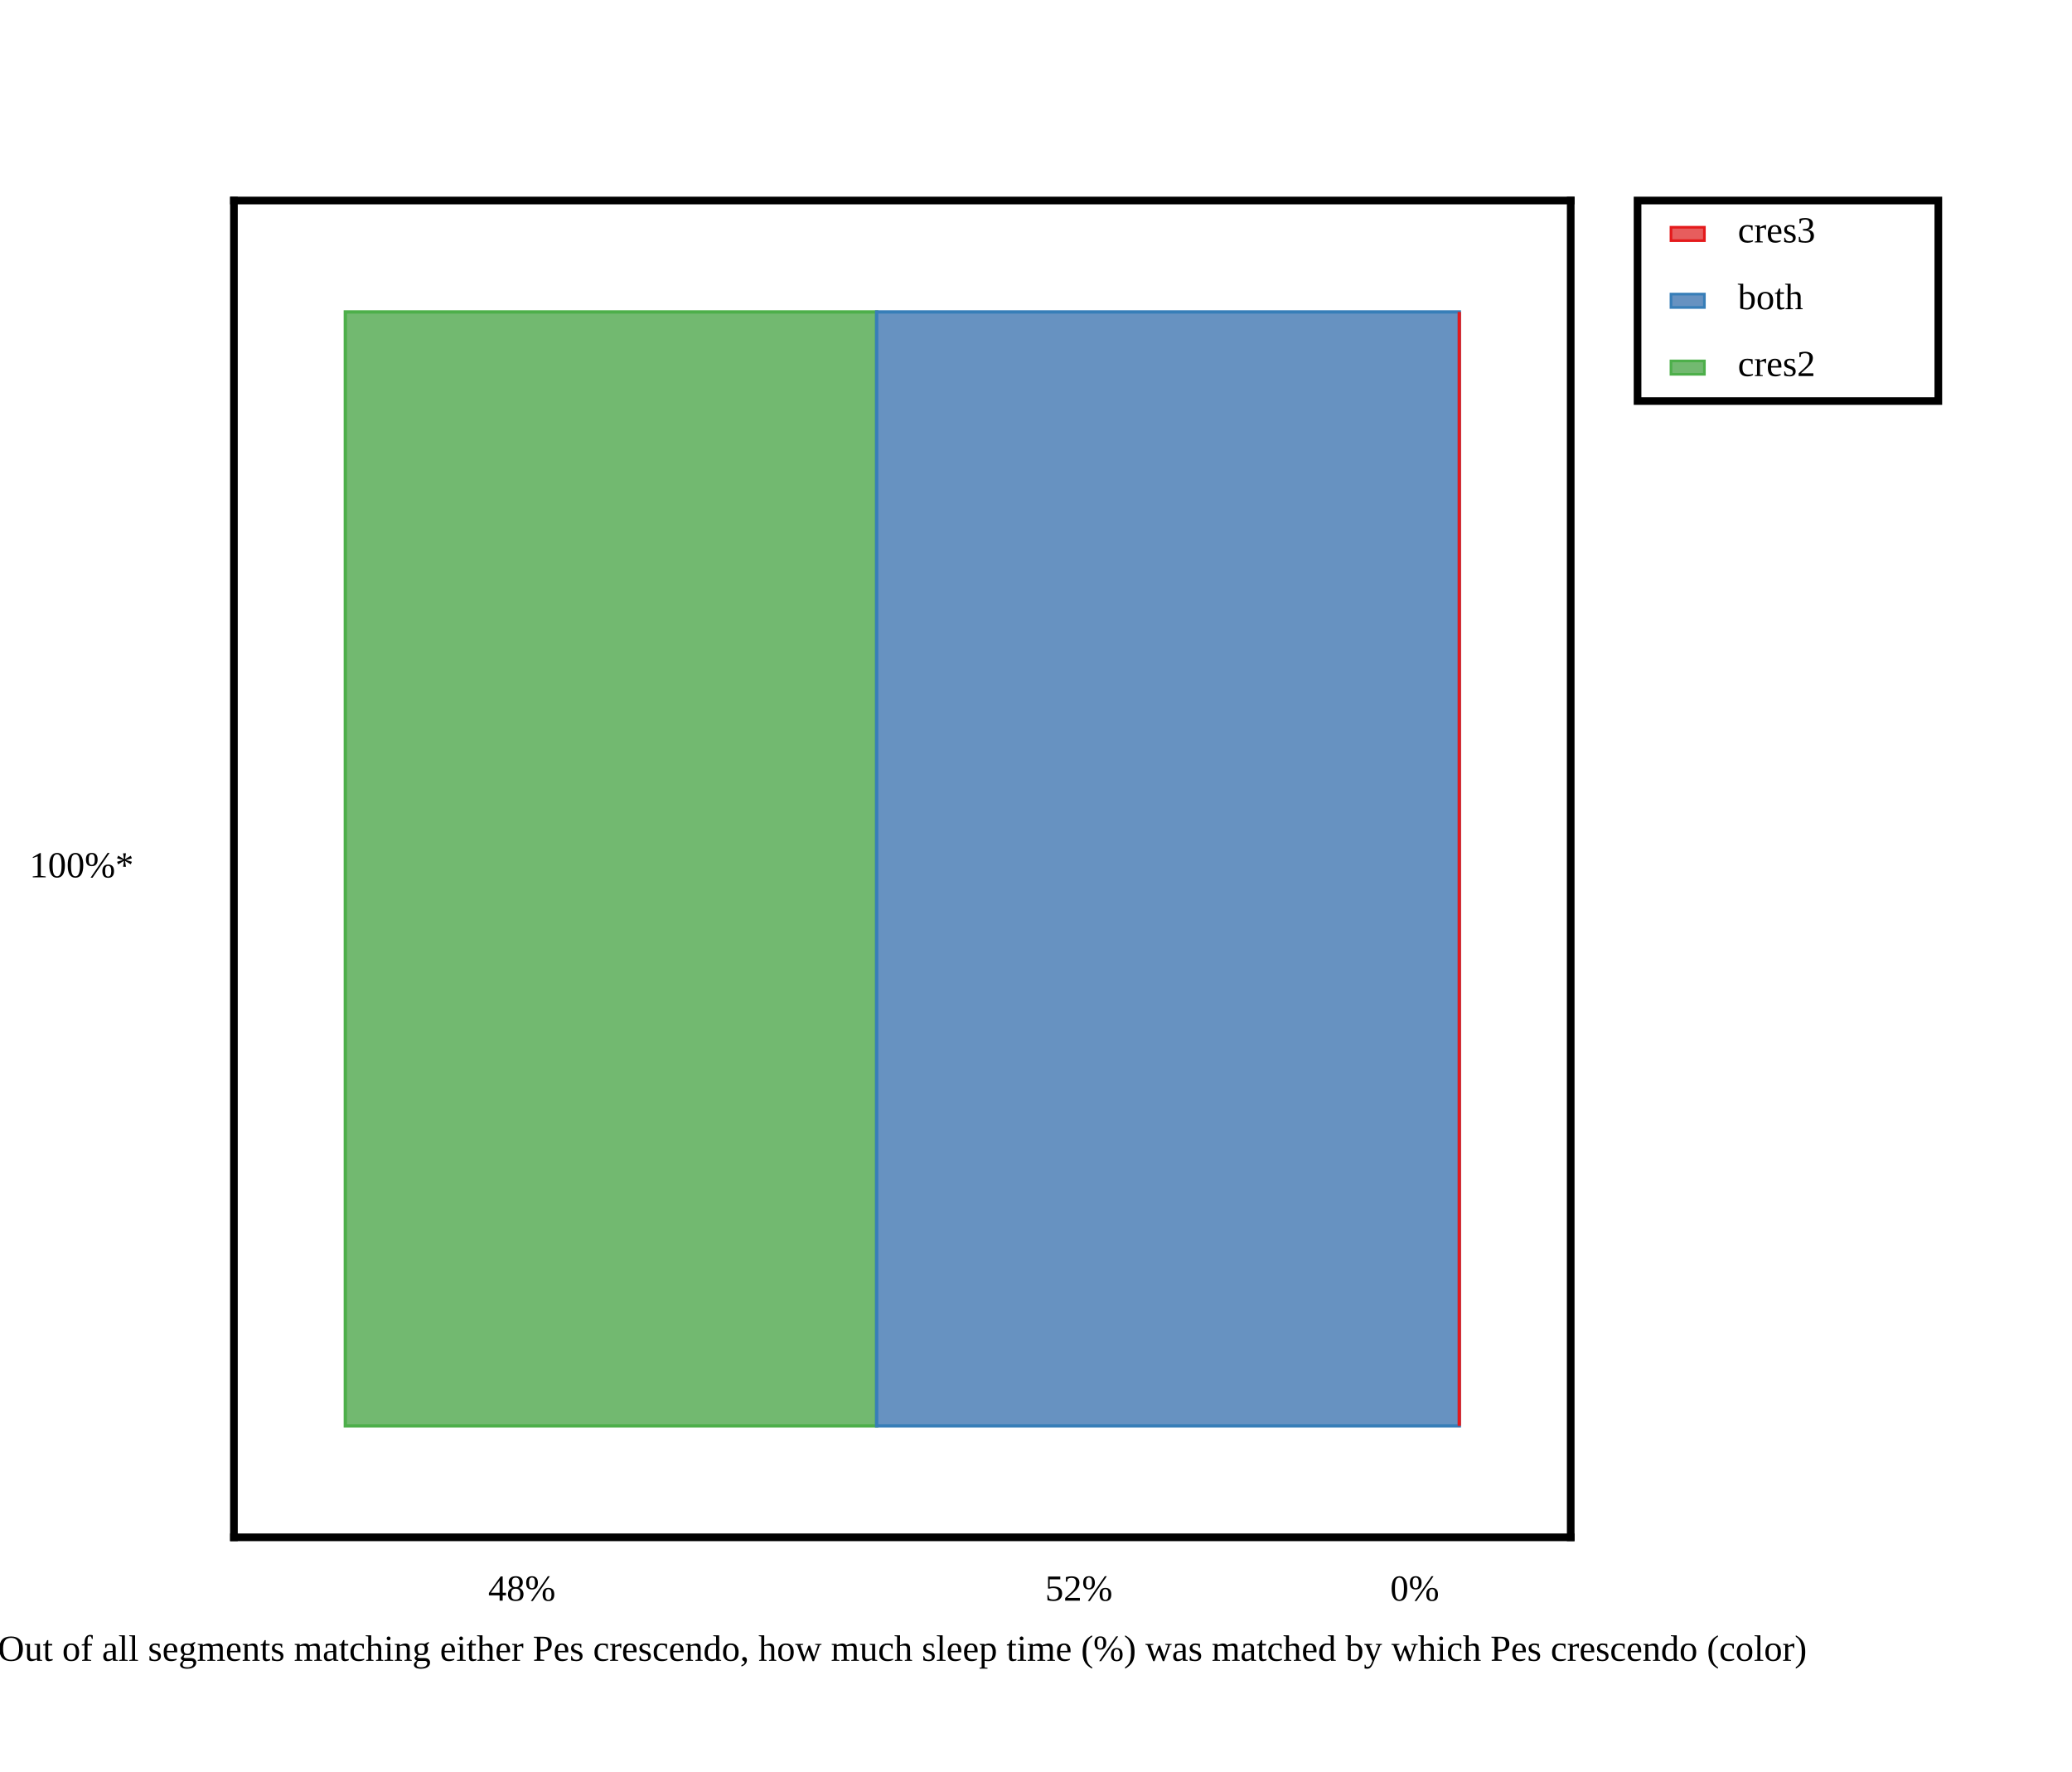
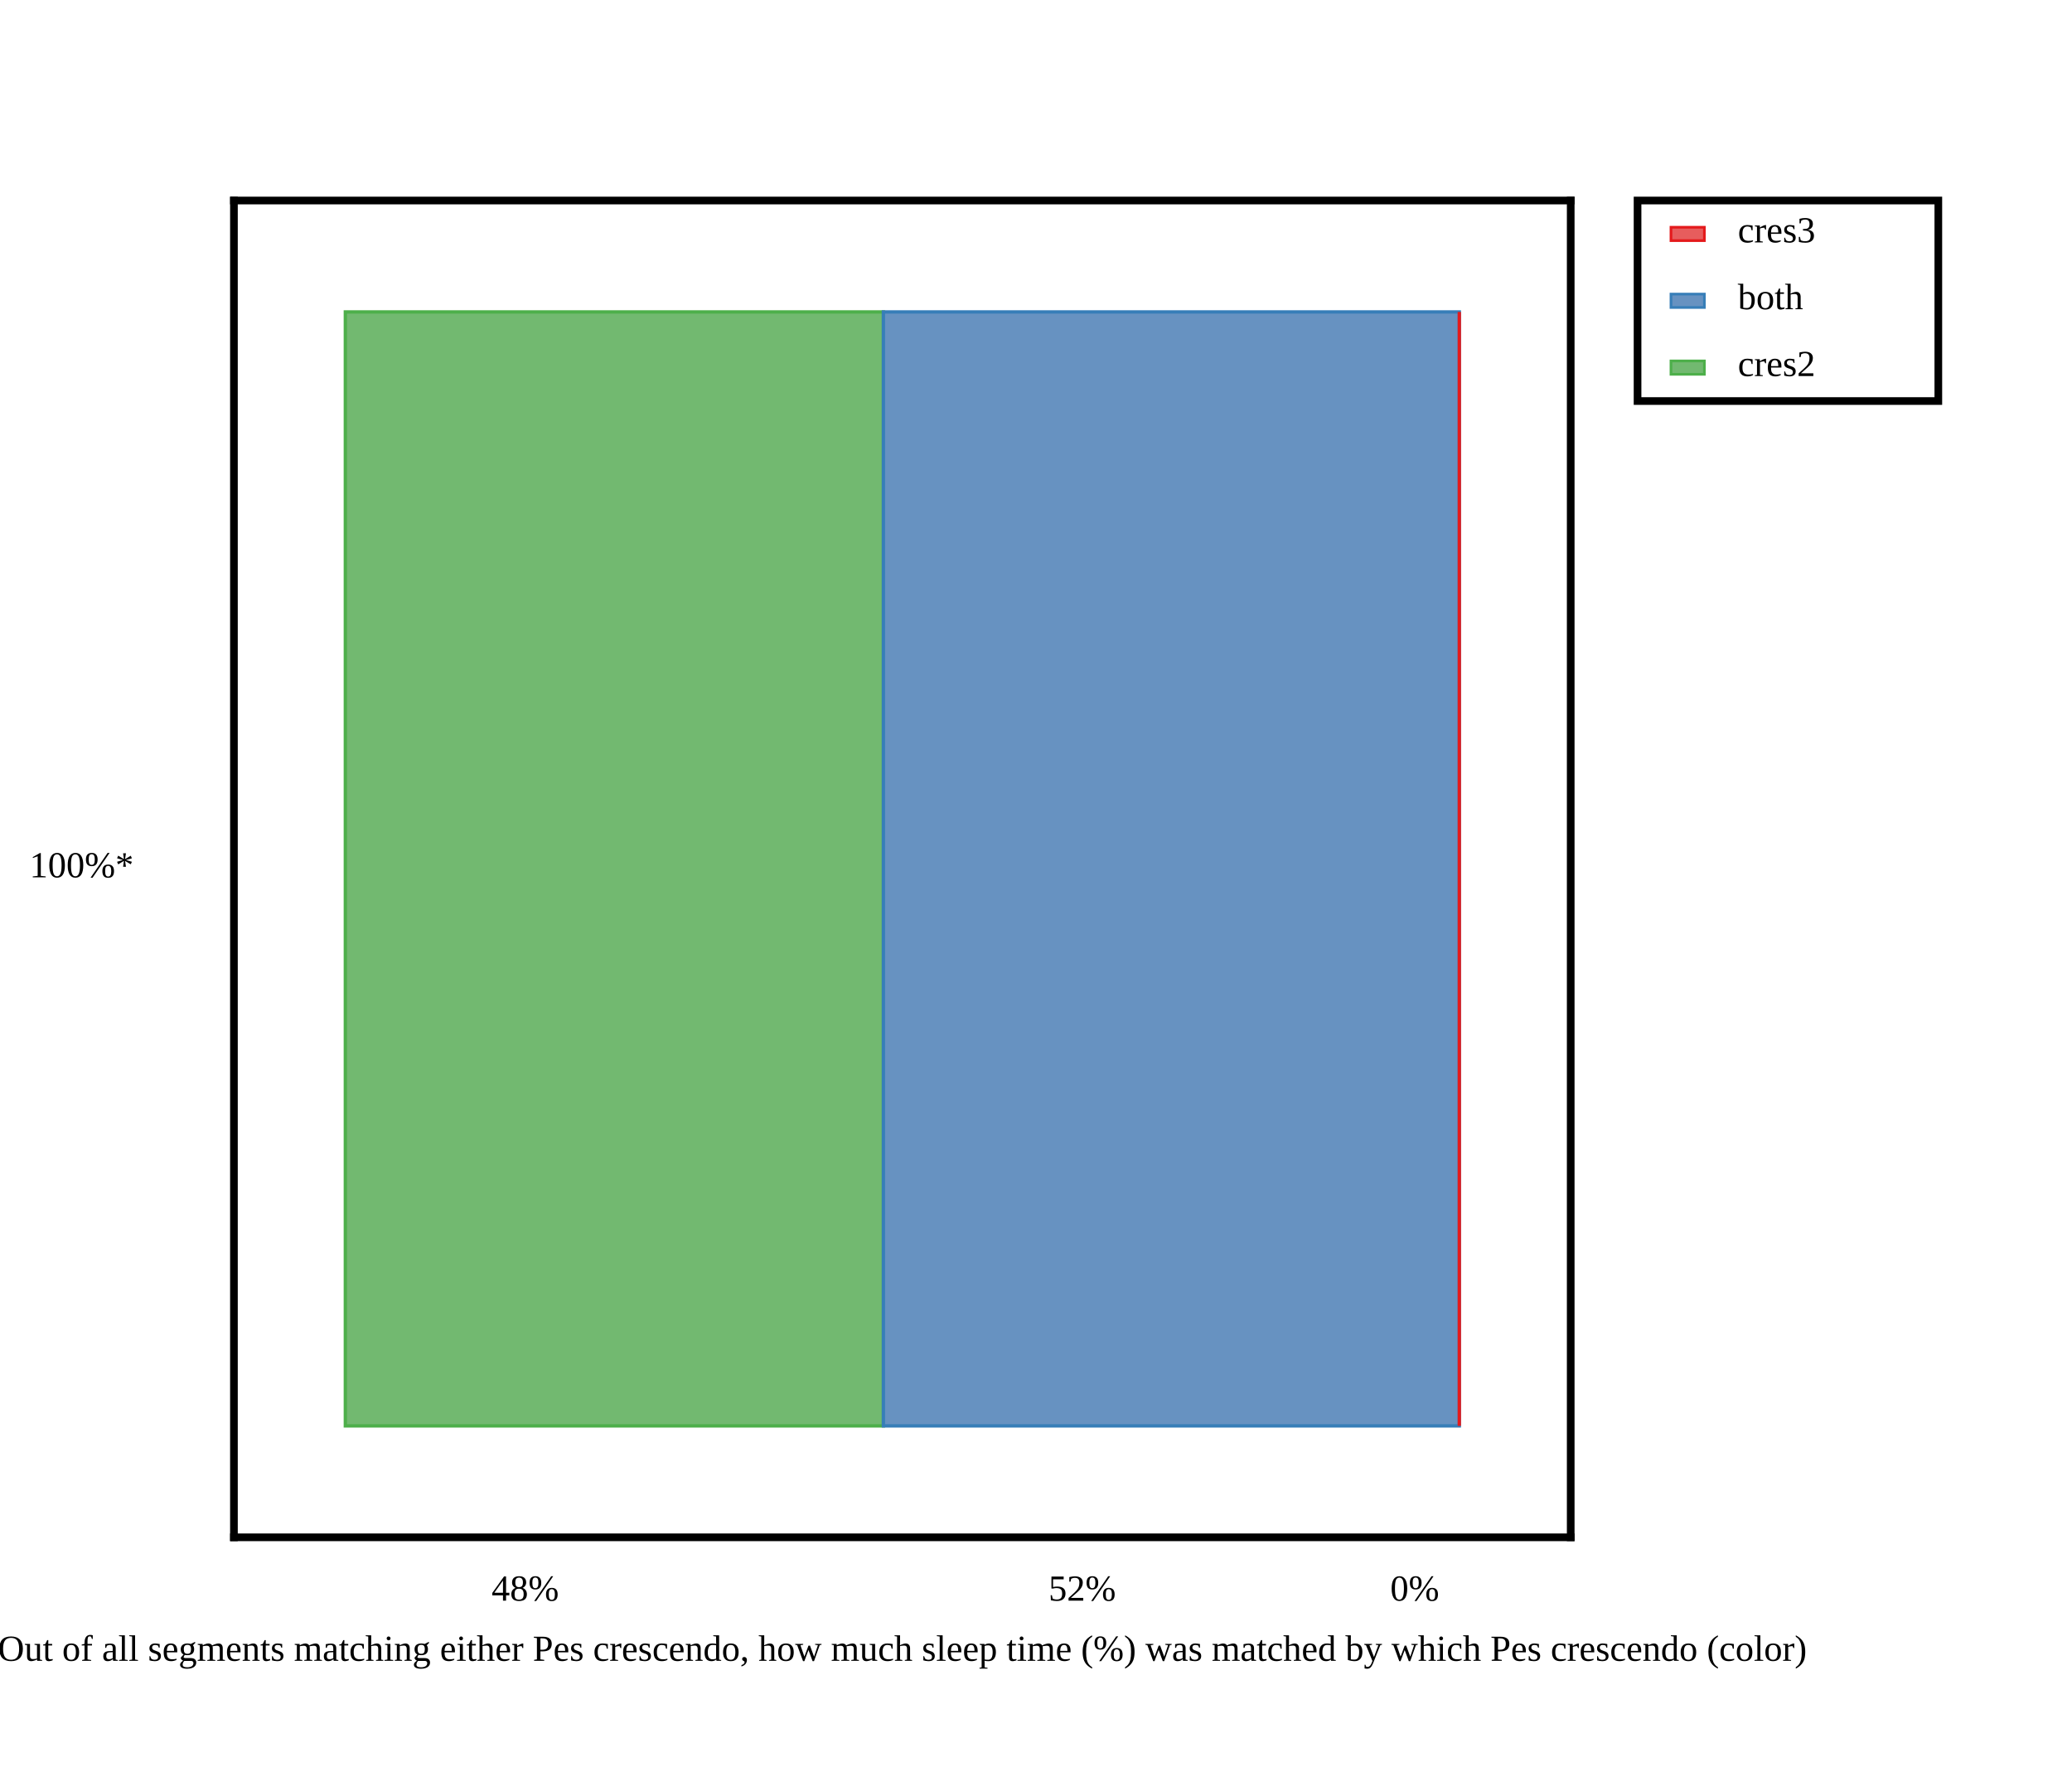
<svg xmlns="http://www.w3.org/2000/svg" height="530" stroke-opacity="1" viewBox="0.0 0.0 620 530.0" font-size="1" width="620" stroke="rgb(0,0,0)" version="1.1">
  <defs />
  <g stroke-linejoin="miter" stroke-opacity="1.0" fill-opacity="0.0" stroke="rgb(0,0,0)" stroke-width="2.293" fill="rgb(0,0,0)" stroke-linecap="square" stroke-miterlimit="10.0">
    <path d="M 70,460 v -400 M 470,460 v -400 " />
  </g>
  <g stroke-linejoin="miter" stroke-opacity="1.0" fill-opacity="1.0" font-size="11.0px" stroke="rgb(0,0,0)" stroke-width="2.293" fill="rgb(0,0,0)" stroke-linecap="butt" stroke-miterlimit="10.0">
    <text dominant-baseline="middle" transform="matrix(1,0,0,1,40,260)" stroke="none" text-anchor="end">100%*</text>
  </g>
  <g stroke-linejoin="miter" stroke-opacity="1.0" fill-opacity="0.0" stroke="rgb(0,0,0)" stroke-width="2.293" fill="rgb(0,0,0)" stroke-linecap="square" stroke-miterlimit="10.0">
    <path d="M 70,460 h 400 M 70,60 h 400 " />
  </g>
  <g stroke-linejoin="miter" stroke-opacity="1.0" fill-opacity="1.0" font-size="11.0px" stroke="rgb(0,0,0)" stroke-width="2.293" fill="rgb(0,0,0)" stroke-linecap="butt" stroke-miterlimit="10.0">
    <text dominant-baseline="text-before-edge" transform="matrix(1,0,0,1,270,490)" stroke="none" text-anchor="middle">Out of all segments matching either Pes crescendo, how much sleep time (%) was matched by which Pes crescendo (color)</text>
  </g>
  <g stroke-linejoin="miter" stroke-opacity="1.0" fill-opacity="1.0" font-size="11.0px" stroke="rgb(0,0,0)" stroke-width="2.293" fill="rgb(0,0,0)" stroke-linecap="butt" stroke-miterlimit="10.0">
    <text dominant-baseline="text-before-edge" transform="matrix(1,0,0,1,423.3333,472)" stroke="none" text-anchor="middle">0%</text>
  </g>
  <g stroke-linejoin="miter" stroke-opacity="1.0" fill-opacity="1.0" font-size="11.0px" stroke="rgb(0,0,0)" stroke-width="2.293" fill="rgb(0,0,0)" stroke-linecap="butt" stroke-miterlimit="10.0">
-     <text dominant-baseline="text-before-edge" transform="matrix(1,0,0,1,322.8237,472)" stroke="none" text-anchor="middle">52%</text>
+     <text dominant-baseline="text-before-edge" transform="matrix(1,0,0,1,323.8321,472)" stroke="none" text-anchor="middle">52%</text>
  </g>
  <g stroke-linejoin="miter" stroke-opacity="1.0" fill-opacity="1.0" font-size="11.0px" stroke="rgb(0,0,0)" stroke-width="2.293" fill="rgb(0,0,0)" stroke-linecap="butt" stroke-miterlimit="10.0">
-     <text dominant-baseline="text-before-edge" transform="matrix(1,0,0,1,156.157,472)" stroke="none" text-anchor="middle">48%</text>
+     <text dominant-baseline="text-before-edge" transform="matrix(1,0,0,1,157.1654,472)" stroke="none" text-anchor="middle">48%</text>
  </g>
  <g stroke-linejoin="miter" stroke-opacity="1.0" fill-opacity="1.0" stroke="rgb(77,175,74)" stroke-width="1.0" fill="rgb(114,185,112)" stroke-linecap="butt" stroke-miterlimit="10.0">
    <defs>
      <clipPath id="crescresmyClip1">
        <path d="M 470,460 l -0,-400 h -400 l -0,400 Z" />
      </clipPath>
    </defs>
    <g clip-path="url(#crescresmyClip1)">
-       <path d="M 103.333,426.667 v -333.333 h 158.981 v 333.333 Z" />
+       <path d="M 103.333,426.667 v -333.333 h 160.998 v 333.333 Z" />
    </g>
  </g>
  <g stroke-linejoin="miter" stroke-opacity="1.0" fill-opacity="1.0" stroke="rgb(55,126,184)" stroke-width="1.0" fill="rgb(103,146,193)" stroke-linecap="butt" stroke-miterlimit="10.0">
    <defs>
      <clipPath id="crescresmyClip2">
        <path d="M 470,460 l -0,-400 h -400 l -0,400 Z" />
      </clipPath>
    </defs>
    <g clip-path="url(#crescresmyClip2)">
-       <path d="M 262.314,426.667 v -333.333 h 174.353 v 333.333 Z" />
+       <path d="M 264.331,426.667 v -333.333 h 172.336 v 333.333 Z" />
    </g>
  </g>
  <g stroke-linejoin="miter" stroke-opacity="1.0" fill-opacity="1.0" stroke="rgb(228,26,28)" stroke-width="1.0" fill="rgb(231,93,93)" stroke-linecap="butt" stroke-miterlimit="10.0">
    <defs>
      <clipPath id="crescresmyClip3">
        <path d="M 470,460 l -0,-400 h -400 l -0,400 Z" />
      </clipPath>
    </defs>
    <g clip-path="url(#crescresmyClip3)">
      <path d="M 436.667,426.667 v -333.333 h 0 v 333.333 Z" />
    </g>
  </g>
  <g stroke-linejoin="miter" stroke-opacity="1.0" fill-opacity="1.0" font-size="11.0px" stroke="rgb(0,0,0)" stroke-width="2.293" fill="rgb(0,0,0)" stroke-linecap="butt" stroke-miterlimit="10.0">
    <text dominant-baseline="text-after-edge" transform="matrix(1,0,0,1,270,40)" stroke="none" text-anchor="middle" />
  </g>
  <g stroke-linejoin="miter" stroke-opacity="1.0" fill-opacity="0.0" stroke="rgb(0,0,0)" stroke-width="2.293" fill="rgb(0,0,0)" stroke-linecap="butt" stroke-miterlimit="10.0">
    <path d="M 580,120 l -0,-60 h -90 l -0,60 Z" />
  </g>
  <g stroke-linejoin="miter" stroke-opacity="1.0" fill-opacity="1.0" font-size="11.0px" stroke="rgb(0,0,0)" stroke-width="2.293" fill="rgb(0,0,0)" stroke-linecap="butt" stroke-miterlimit="10.0">
    <text dominant-baseline="middle" transform="matrix(1,0,0,1,520,110)" stroke="none" text-anchor="start">cres2</text>
  </g>
  <g stroke-linejoin="miter" stroke-opacity="1.0" fill-opacity="1.0" stroke="rgb(77,175,74)" stroke-width="0.8" fill="rgb(114,185,112)" stroke-linecap="butt" stroke-miterlimit="10.0">
    <path d="M 500,108 l 10,0 v 4 l -10,0 Z" />
  </g>
  <g stroke-linejoin="miter" stroke-opacity="1.0" fill-opacity="1.0" font-size="11.0px" stroke="rgb(0,0,0)" stroke-width="2.293" fill="rgb(0,0,0)" stroke-linecap="butt" stroke-miterlimit="10.0">
    <text dominant-baseline="middle" transform="matrix(1,0,0,1,520,90)" stroke="none" text-anchor="start">both</text>
  </g>
  <g stroke-linejoin="miter" stroke-opacity="1.0" fill-opacity="1.0" stroke="rgb(55,126,184)" stroke-width="0.8" fill="rgb(103,146,193)" stroke-linecap="butt" stroke-miterlimit="10.0">
    <path d="M 500,88 l 10,0 v 4 l -10,0 Z" />
  </g>
  <g stroke-linejoin="miter" stroke-opacity="1.0" fill-opacity="1.0" font-size="11.0px" stroke="rgb(0,0,0)" stroke-width="2.293" fill="rgb(0,0,0)" stroke-linecap="butt" stroke-miterlimit="10.0">
    <text dominant-baseline="middle" transform="matrix(1,0,0,1,520,70)" stroke="none" text-anchor="start">cres3</text>
  </g>
  <g stroke-linejoin="miter" stroke-opacity="1.0" fill-opacity="1.0" stroke="rgb(228,26,28)" stroke-width="0.8" fill="rgb(231,93,93)" stroke-linecap="butt" stroke-miterlimit="10.0">
    <path d="M 500,68 l 10,0 v 4 l -10,0 Z" />
  </g>
</svg>
